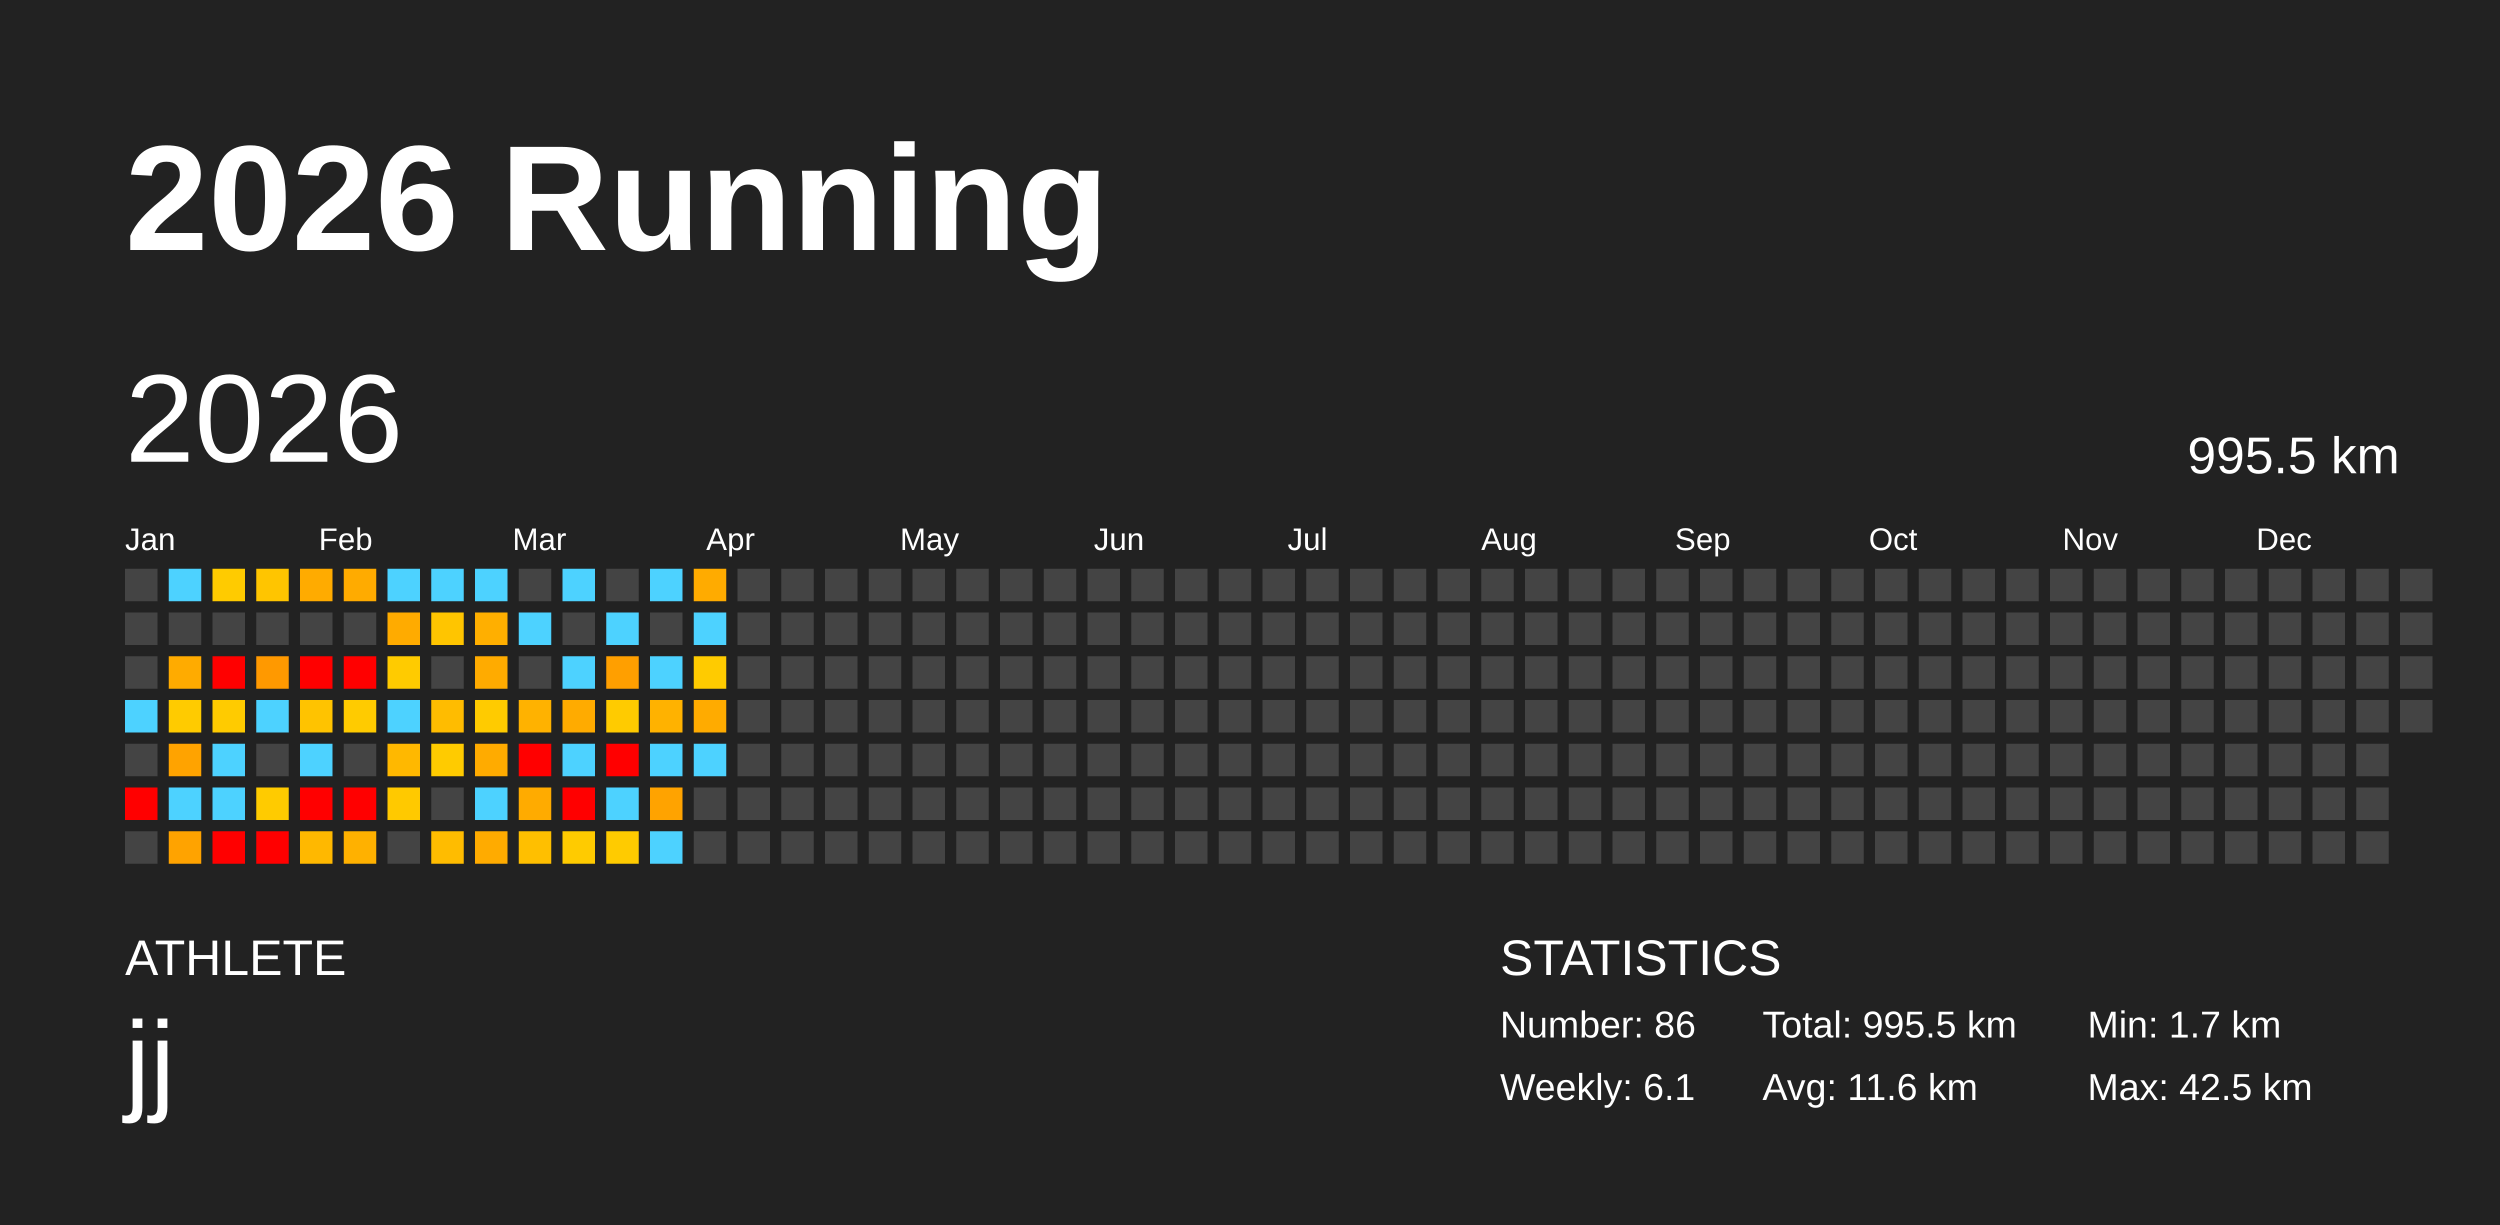
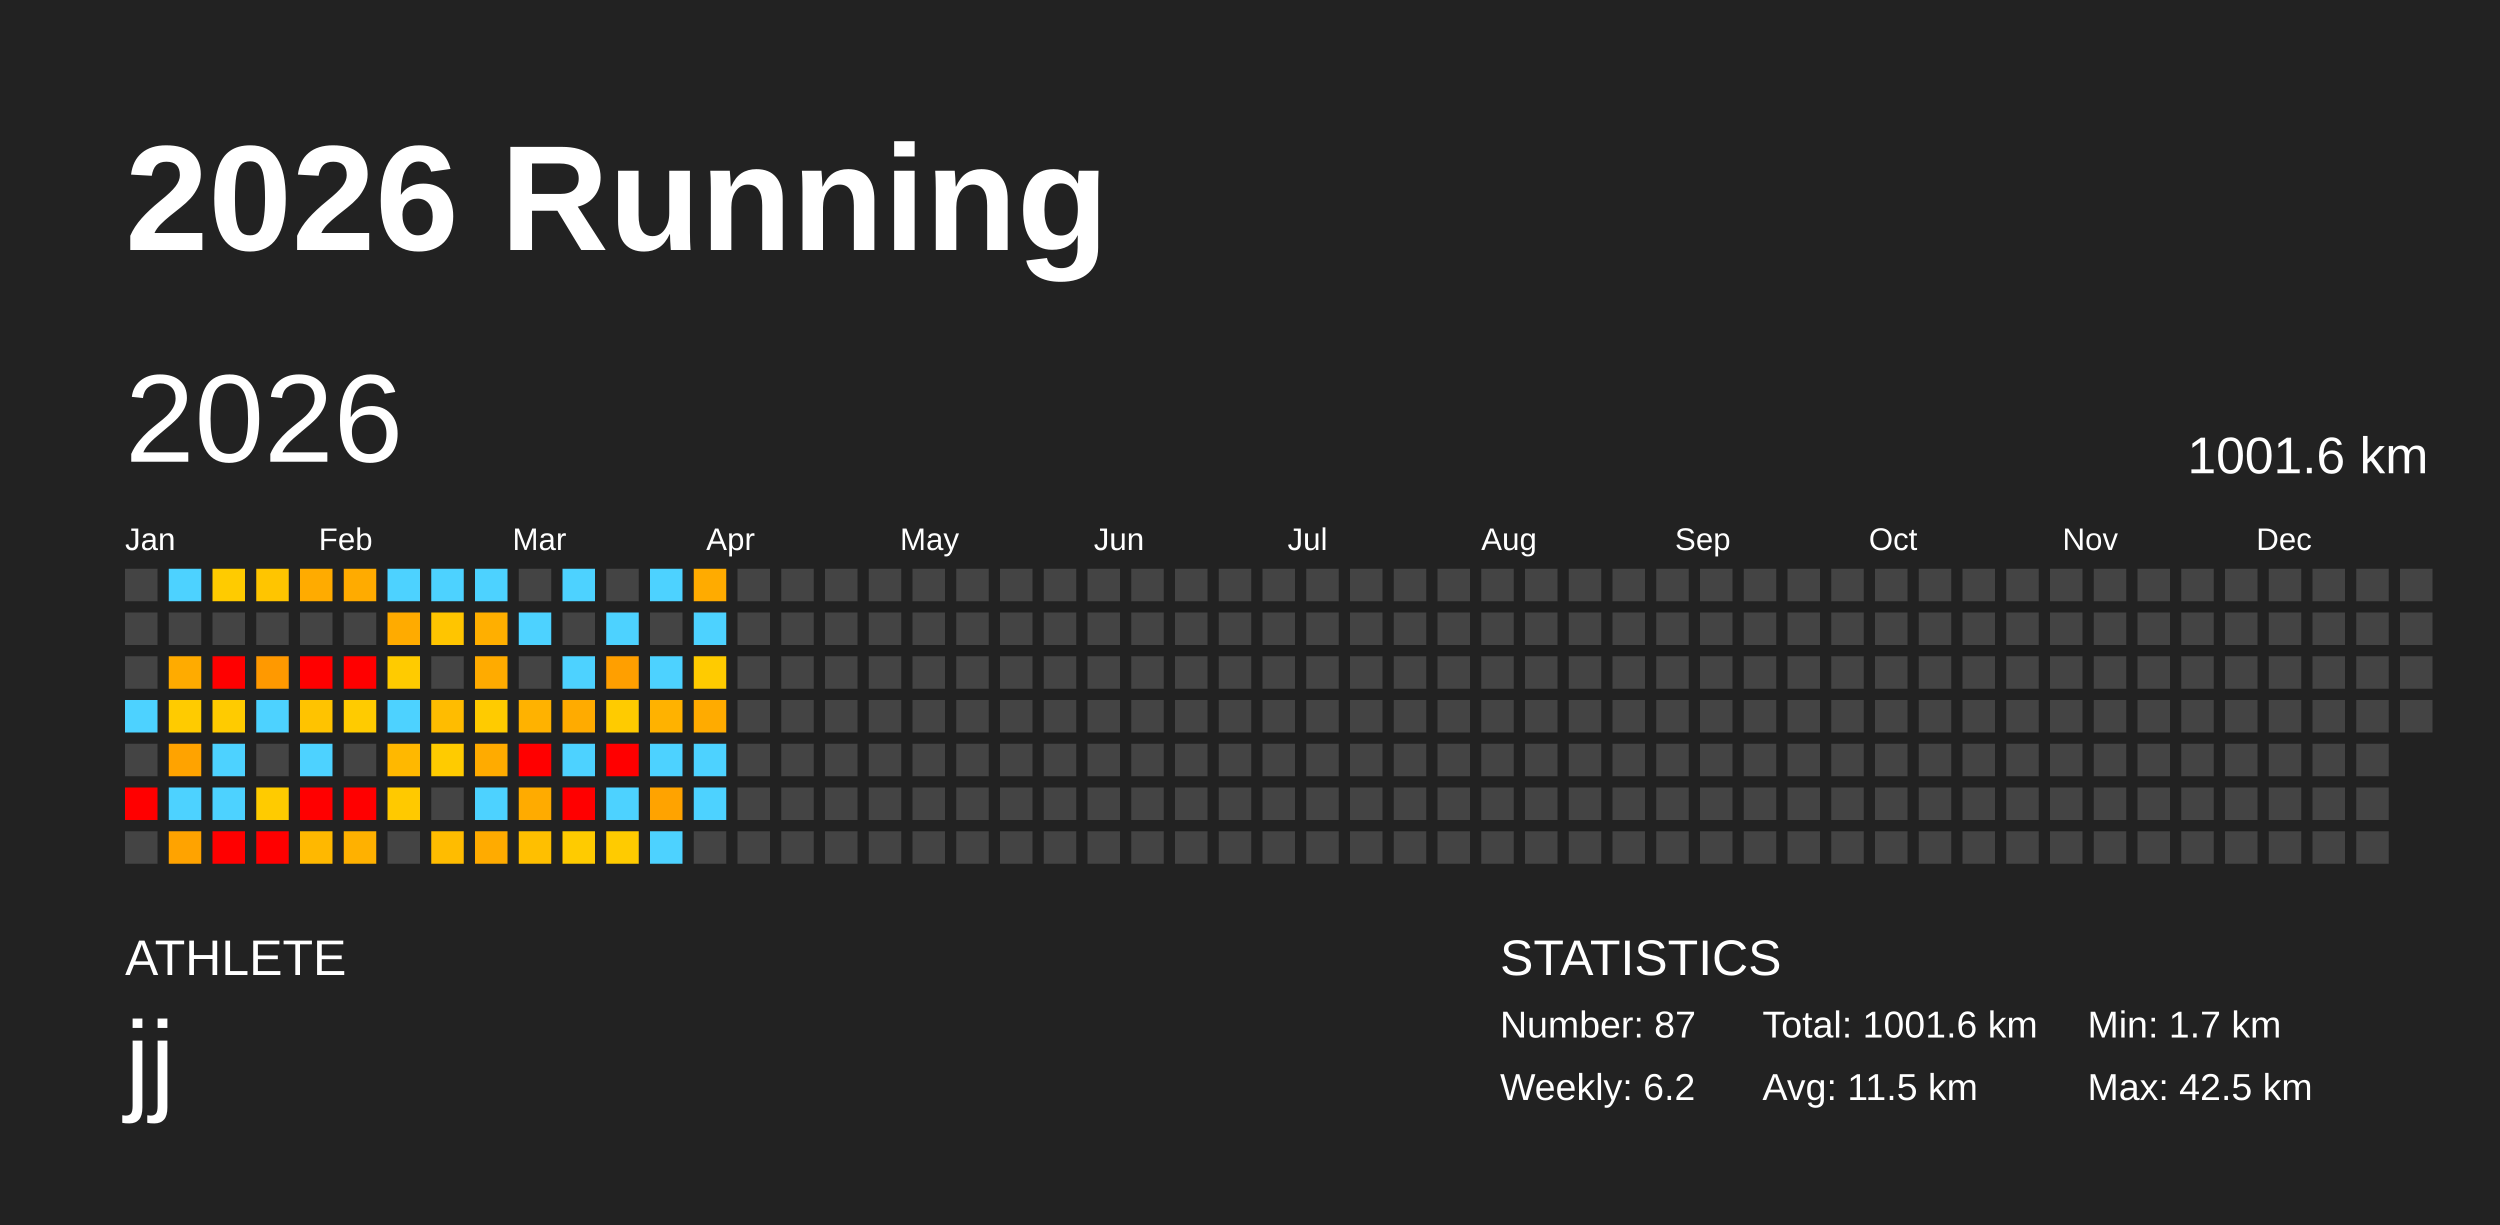
<svg xmlns="http://www.w3.org/2000/svg" baseProfile="full" height="98mm" version="1.1" viewBox="0,0,200,98" width="200mm">
  <defs />
  <rect fill="#222222" height="98" width="200" x="0" y="0" />
  <text fill="#FFFFFF" style="font-size:12px; font-family:Arial; font-weight:bold;" x="10" y="20">2026 Running</text>
  <text fill="#FFFFFF" style="font-size:4px; font-family:Arial" x="10" y="78">ATHLETE</text>
  <text fill="#FFFFFF" style="font-size:9px; font-family:Arial" x="10" y="88">jj</text>
  <text fill="#FFFFFF" style="font-size:4px; font-family:Arial" x="120" y="78">STATISTICS</text>
-   <text fill="#FFFFFF" style="font-size:3px; font-family:Arial" x="120" y="83">Number: 86</text>
-   <text fill="#FFFFFF" style="font-size:3px; font-family:Arial" x="120" y="88">Weekly: 6.1</text>
-   <text fill="#FFFFFF" style="font-size:3px; font-family:Arial" x="141" y="83">Total: 995.5 km</text>
-   <text fill="#FFFFFF" style="font-size:3px; font-family:Arial" x="141" y="88">Avg: 11.6 km</text>
+   <text fill="#FFFFFF" style="font-size:3px; font-family:Arial" x="120" y="83">Number: 87</text>
+   <text fill="#FFFFFF" style="font-size:3px; font-family:Arial" x="120" y="88">Weekly: 6.2</text>
+   <text fill="#FFFFFF" style="font-size:3px; font-family:Arial" x="141" y="83">Total: 1001.6 km</text>
+   <text fill="#FFFFFF" style="font-size:3px; font-family:Arial" x="141" y="88">Avg: 11.5 km</text>
  <text fill="#FFFFFF" style="font-size:3px; font-family:Arial" x="167" y="83">Min: 1.7 km</text>
  <text fill="#FFFFFF" style="font-size:3px; font-family:Arial" x="167" y="88">Max: 42.5 km</text>
  <text dominant-baseline="hanging" fill="#FFFFFF" style="font-size:10.0px; font-family:Arial;" x="10" y="30">2026</text>
-   <text dominant-baseline="hanging" fill="#FFFFFF" style="font-size:4.125px; font-family:Arial;" x="175" y="35">995.5 km</text>
+   <text dominant-baseline="hanging" fill="#FFFFFF" style="font-size:4.125px; font-family:Arial;" x="175" y="35">1001.6 km</text>
  <text fill="#FFFFFF" style="font-size:2.5px; font-family:Arial" x="10.0" y="44">Jan</text>
  <text fill="#FFFFFF" style="font-size:2.5px; font-family:Arial" x="25.5" y="44">Feb</text>
  <text fill="#FFFFFF" style="font-size:2.5px; font-family:Arial" x="41.0" y="44">Mar</text>
  <text fill="#FFFFFF" style="font-size:2.5px; font-family:Arial" x="56.5" y="44">Apr</text>
  <text fill="#FFFFFF" style="font-size:2.5px; font-family:Arial" x="72.0" y="44">May</text>
  <text fill="#FFFFFF" style="font-size:2.5px; font-family:Arial" x="87.5" y="44">Jun</text>
  <text fill="#FFFFFF" style="font-size:2.5px; font-family:Arial" x="103.0" y="44">Jul</text>
  <text fill="#FFFFFF" style="font-size:2.5px; font-family:Arial" x="118.5" y="44">Aug</text>
  <text fill="#FFFFFF" style="font-size:2.5px; font-family:Arial" x="134.0" y="44">Sep</text>
  <text fill="#FFFFFF" style="font-size:2.5px; font-family:Arial" x="149.5" y="44">Oct</text>
  <text fill="#FFFFFF" style="font-size:2.5px; font-family:Arial" x="165.0" y="44">Nov</text>
  <text fill="#FFFFFF" style="font-size:2.5px; font-family:Arial" x="180.5" y="44">Dec</text>
  <rect fill="#444444" height="2.6" width="2.6" x="10.0" y="45.5" />
  <rect fill="#444444" height="2.6" width="2.6" x="10.0" y="49.0" />
  <rect fill="#444444" height="2.6" width="2.6" x="10.0" y="52.5" />
  <rect fill="#4dd2ff" height="2.6" width="2.6" x="10.0" y="56.0" />
  <rect fill="#444444" height="2.6" width="2.6" x="10.0" y="59.5" />
  <rect fill="red" height="2.6" width="2.6" x="10.0" y="63.0" />
  <rect fill="#444444" height="2.6" width="2.6" x="10.0" y="66.5" />
  <rect fill="#4dd2ff" height="2.6" width="2.6" x="13.5" y="45.5" />
  <rect fill="#444444" height="2.6" width="2.6" x="13.5" y="49.0" />
  <rect fill="#ffab00" height="2.6" width="2.6" x="13.5" y="52.5" />
  <rect fill="#ffcb00" height="2.6" width="2.6" x="13.5" y="56.0" />
  <rect fill="#ffa300" height="2.6" width="2.6" x="13.5" y="59.5" />
  <rect fill="#4dd2ff" height="2.6" width="2.6" x="13.5" y="63.0" />
  <rect fill="#ffa300" height="2.6" width="2.6" x="13.5" y="66.5" />
  <rect fill="#ffcb00" height="2.6" width="2.6" x="17.0" y="45.5" />
  <rect fill="#444444" height="2.6" width="2.6" x="17.0" y="49.0" />
  <rect fill="red" height="2.6" width="2.6" x="17.0" y="52.5" />
  <rect fill="#ffcb00" height="2.6" width="2.6" x="17.0" y="56.0" />
  <rect fill="#4dd2ff" height="2.6" width="2.6" x="17.0" y="59.5" />
  <rect fill="#4dd2ff" height="2.6" width="2.6" x="17.0" y="63.0" />
  <rect fill="red" height="2.6" width="2.6" x="17.0" y="66.5" />
  <rect fill="#ffc500" height="2.6" width="2.6" x="20.5" y="45.5" />
  <rect fill="#444444" height="2.6" width="2.6" x="20.5" y="49.0" />
  <rect fill="#ff9900" height="2.6" width="2.6" x="20.5" y="52.5" />
  <rect fill="#4dd2ff" height="2.6" width="2.6" x="20.5" y="56.0" />
  <rect fill="#444444" height="2.6" width="2.6" x="20.5" y="59.5" />
  <rect fill="#ffcb00" height="2.6" width="2.6" x="20.5" y="63.0" />
  <rect fill="red" height="2.6" width="2.6" x="20.5" y="66.5" />
  <rect fill="#ffab00" height="2.6" width="2.6" x="24.0" y="45.5" />
  <rect fill="#444444" height="2.6" width="2.6" x="24.0" y="49.0" />
  <rect fill="red" height="2.6" width="2.6" x="24.0" y="52.5" />
  <rect fill="#ffc300" height="2.6" width="2.6" x="24.0" y="56.0" />
  <rect fill="#4dd2ff" height="2.6" width="2.6" x="24.0" y="59.5" />
  <rect fill="red" height="2.6" width="2.6" x="24.0" y="63.0" />
  <rect fill="#ffb800" height="2.6" width="2.6" x="24.0" y="66.5" />
  <rect fill="#ffab00" height="2.6" width="2.6" x="27.5" y="45.5" />
  <rect fill="#444444" height="2.6" width="2.6" x="27.5" y="49.0" />
  <rect fill="red" height="2.6" width="2.6" x="27.5" y="52.5" />
  <rect fill="#ffcb00" height="2.6" width="2.6" x="27.5" y="56.0" />
  <rect fill="#444444" height="2.6" width="2.6" x="27.5" y="59.5" />
  <rect fill="red" height="2.6" width="2.6" x="27.5" y="63.0" />
  <rect fill="#ffb100" height="2.6" width="2.6" x="27.5" y="66.5" />
  <rect fill="#4dd2ff" height="2.6" width="2.6" x="31.0" y="45.5" />
  <rect fill="#ffab00" height="2.6" width="2.6" x="31.0" y="49.0" />
  <rect fill="#ffcb00" height="2.6" width="2.6" x="31.0" y="52.5" />
  <rect fill="#4dd2ff" height="2.6" width="2.6" x="31.0" y="56.0" />
  <rect fill="#ffb800" height="2.6" width="2.6" x="31.0" y="59.5" />
  <rect fill="#ffc900" height="2.6" width="2.6" x="31.0" y="63.0" />
  <rect fill="#444444" height="2.6" width="2.6" x="31.0" y="66.5" />
  <rect fill="#4dd2ff" height="2.6" width="2.6" x="34.5" y="45.5" />
  <rect fill="#ffc500" height="2.6" width="2.6" x="34.5" y="49.0" />
  <rect fill="#444444" height="2.6" width="2.6" x="34.5" y="52.5" />
  <rect fill="#ffbc00" height="2.6" width="2.6" x="34.5" y="56.0" />
  <rect fill="#ffcb00" height="2.6" width="2.6" x="34.5" y="59.5" />
  <rect fill="#444444" height="2.6" width="2.6" x="34.5" y="63.0" />
  <rect fill="#ffbc00" height="2.6" width="2.6" x="34.5" y="66.5" />
  <rect fill="#4dd2ff" height="2.6" width="2.6" x="38.0" y="45.5" />
  <rect fill="#ffaf00" height="2.6" width="2.6" x="38.0" y="49.0" />
  <rect fill="#ffab00" height="2.6" width="2.6" x="38.0" y="52.5" />
  <rect fill="#ffcb00" height="2.6" width="2.6" x="38.0" y="56.0" />
  <rect fill="#ffab00" height="2.6" width="2.6" x="38.0" y="59.5" />
  <rect fill="#4dd2ff" height="2.6" width="2.6" x="38.0" y="63.0" />
  <rect fill="#ffab00" height="2.6" width="2.6" x="38.0" y="66.5" />
  <rect fill="#444444" height="2.6" width="2.6" x="41.5" y="45.5" />
  <rect fill="#4dd2ff" height="2.6" width="2.6" x="41.5" y="49.0" />
  <rect fill="#444444" height="2.6" width="2.6" x="41.5" y="52.5" />
  <rect fill="#ffb200" height="2.6" width="2.6" x="41.5" y="56.0" />
  <rect fill="red" height="2.6" width="2.6" x="41.5" y="59.5" />
  <rect fill="#ffab00" height="2.6" width="2.6" x="41.5" y="63.0" />
  <rect fill="#ffbf00" height="2.6" width="2.6" x="41.5" y="66.5" />
  <rect fill="#4dd2ff" height="2.6" width="2.6" x="45.0" y="45.5" />
  <rect fill="#444444" height="2.6" width="2.6" x="45.0" y="49.0" />
  <rect fill="#4dd2ff" height="2.6" width="2.6" x="45.0" y="52.5" />
  <rect fill="#ffab00" height="2.6" width="2.6" x="45.0" y="56.0" />
  <rect fill="#4dd2ff" height="2.6" width="2.6" x="45.0" y="59.5" />
  <rect fill="red" height="2.6" width="2.6" x="45.0" y="63.0" />
  <rect fill="#ffcb00" height="2.6" width="2.6" x="45.0" y="66.5" />
  <rect fill="#444444" height="2.6" width="2.6" x="48.5" y="45.5" />
  <rect fill="#4dd2ff" height="2.6" width="2.6" x="48.5" y="49.0" />
  <rect fill="#ff9f00" height="2.6" width="2.6" x="48.5" y="52.5" />
  <rect fill="#ffcb00" height="2.6" width="2.6" x="48.5" y="56.0" />
  <rect fill="red" height="2.6" width="2.6" x="48.5" y="59.5" />
  <rect fill="#4dd2ff" height="2.6" width="2.6" x="48.5" y="63.0" />
  <rect fill="#ffcb00" height="2.6" width="2.6" x="48.5" y="66.5" />
  <rect fill="#4dd2ff" height="2.6" width="2.6" x="52.0" y="45.5" />
  <rect fill="#444444" height="2.6" width="2.6" x="52.0" y="49.0" />
  <rect fill="#4dd2ff" height="2.6" width="2.6" x="52.0" y="52.5" />
  <rect fill="#ffb200" height="2.6" width="2.6" x="52.0" y="56.0" />
  <rect fill="#4dd2ff" height="2.6" width="2.6" x="52.0" y="59.5" />
  <rect fill="#ffa300" height="2.6" width="2.6" x="52.0" y="63.0" />
  <rect fill="#4dd2ff" height="2.6" width="2.6" x="52.0" y="66.5" />
  <rect fill="#ffab00" height="2.6" width="2.6" x="55.5" y="45.5" />
  <rect fill="#4dd2ff" height="2.6" width="2.6" x="55.5" y="49.0" />
  <rect fill="#ffcb00" height="2.6" width="2.6" x="55.5" y="52.5" />
  <rect fill="#ffab00" height="2.6" width="2.6" x="55.5" y="56.0" />
  <rect fill="#4dd2ff" height="2.6" width="2.6" x="55.5" y="59.5" />
-   <rect fill="#444444" height="2.6" width="2.6" x="55.5" y="63.0" />
+   <rect fill="#4dd2ff" height="2.6" width="2.6" x="55.5" y="63.0" />
  <rect fill="#444444" height="2.6" width="2.6" x="55.5" y="66.5" />
  <rect fill="#444444" height="2.6" width="2.6" x="59.0" y="45.5" />
  <rect fill="#444444" height="2.6" width="2.6" x="59.0" y="49.0" />
  <rect fill="#444444" height="2.6" width="2.6" x="59.0" y="52.5" />
  <rect fill="#444444" height="2.6" width="2.6" x="59.0" y="56.0" />
  <rect fill="#444444" height="2.6" width="2.6" x="59.0" y="59.5" />
  <rect fill="#444444" height="2.6" width="2.6" x="59.0" y="63.0" />
  <rect fill="#444444" height="2.6" width="2.6" x="59.0" y="66.5" />
  <rect fill="#444444" height="2.6" width="2.6" x="62.5" y="45.5" />
  <rect fill="#444444" height="2.6" width="2.6" x="62.5" y="49.0" />
  <rect fill="#444444" height="2.6" width="2.6" x="62.5" y="52.5" />
  <rect fill="#444444" height="2.6" width="2.6" x="62.5" y="56.0" />
  <rect fill="#444444" height="2.6" width="2.6" x="62.5" y="59.5" />
  <rect fill="#444444" height="2.6" width="2.6" x="62.5" y="63.0" />
  <rect fill="#444444" height="2.6" width="2.6" x="62.5" y="66.5" />
  <rect fill="#444444" height="2.6" width="2.6" x="66.0" y="45.5" />
  <rect fill="#444444" height="2.6" width="2.6" x="66.0" y="49.0" />
  <rect fill="#444444" height="2.6" width="2.6" x="66.0" y="52.5" />
  <rect fill="#444444" height="2.6" width="2.6" x="66.0" y="56.0" />
  <rect fill="#444444" height="2.6" width="2.6" x="66.0" y="59.5" />
  <rect fill="#444444" height="2.6" width="2.6" x="66.0" y="63.0" />
  <rect fill="#444444" height="2.6" width="2.6" x="66.0" y="66.5" />
  <rect fill="#444444" height="2.6" width="2.6" x="69.5" y="45.5" />
  <rect fill="#444444" height="2.6" width="2.6" x="69.5" y="49.0" />
  <rect fill="#444444" height="2.6" width="2.6" x="69.5" y="52.5" />
  <rect fill="#444444" height="2.6" width="2.6" x="69.5" y="56.0" />
  <rect fill="#444444" height="2.6" width="2.6" x="69.5" y="59.5" />
  <rect fill="#444444" height="2.6" width="2.6" x="69.5" y="63.0" />
  <rect fill="#444444" height="2.6" width="2.6" x="69.5" y="66.5" />
  <rect fill="#444444" height="2.6" width="2.6" x="73.0" y="45.5" />
  <rect fill="#444444" height="2.6" width="2.6" x="73.0" y="49.0" />
  <rect fill="#444444" height="2.6" width="2.6" x="73.0" y="52.5" />
  <rect fill="#444444" height="2.6" width="2.6" x="73.0" y="56.0" />
  <rect fill="#444444" height="2.6" width="2.6" x="73.0" y="59.5" />
  <rect fill="#444444" height="2.6" width="2.6" x="73.0" y="63.0" />
  <rect fill="#444444" height="2.6" width="2.6" x="73.0" y="66.5" />
  <rect fill="#444444" height="2.6" width="2.6" x="76.5" y="45.5" />
  <rect fill="#444444" height="2.6" width="2.6" x="76.5" y="49.0" />
  <rect fill="#444444" height="2.6" width="2.6" x="76.5" y="52.5" />
  <rect fill="#444444" height="2.6" width="2.6" x="76.5" y="56.0" />
  <rect fill="#444444" height="2.6" width="2.6" x="76.5" y="59.5" />
  <rect fill="#444444" height="2.6" width="2.6" x="76.5" y="63.0" />
  <rect fill="#444444" height="2.6" width="2.6" x="76.5" y="66.5" />
  <rect fill="#444444" height="2.6" width="2.6" x="80.0" y="45.5" />
  <rect fill="#444444" height="2.6" width="2.6" x="80.0" y="49.0" />
  <rect fill="#444444" height="2.6" width="2.6" x="80.0" y="52.5" />
  <rect fill="#444444" height="2.6" width="2.6" x="80.0" y="56.0" />
  <rect fill="#444444" height="2.6" width="2.6" x="80.0" y="59.5" />
  <rect fill="#444444" height="2.6" width="2.6" x="80.0" y="63.0" />
  <rect fill="#444444" height="2.6" width="2.6" x="80.0" y="66.5" />
  <rect fill="#444444" height="2.6" width="2.6" x="83.5" y="45.5" />
  <rect fill="#444444" height="2.6" width="2.6" x="83.5" y="49.0" />
  <rect fill="#444444" height="2.6" width="2.6" x="83.5" y="52.5" />
  <rect fill="#444444" height="2.6" width="2.6" x="83.5" y="56.0" />
  <rect fill="#444444" height="2.6" width="2.6" x="83.5" y="59.5" />
  <rect fill="#444444" height="2.6" width="2.6" x="83.5" y="63.0" />
  <rect fill="#444444" height="2.6" width="2.6" x="83.5" y="66.5" />
  <rect fill="#444444" height="2.6" width="2.6" x="87.0" y="45.5" />
  <rect fill="#444444" height="2.6" width="2.6" x="87.0" y="49.0" />
  <rect fill="#444444" height="2.6" width="2.6" x="87.0" y="52.5" />
  <rect fill="#444444" height="2.6" width="2.6" x="87.0" y="56.0" />
  <rect fill="#444444" height="2.6" width="2.6" x="87.0" y="59.5" />
  <rect fill="#444444" height="2.6" width="2.6" x="87.0" y="63.0" />
  <rect fill="#444444" height="2.6" width="2.6" x="87.0" y="66.5" />
  <rect fill="#444444" height="2.6" width="2.6" x="90.5" y="45.5" />
  <rect fill="#444444" height="2.6" width="2.6" x="90.5" y="49.0" />
  <rect fill="#444444" height="2.6" width="2.6" x="90.5" y="52.5" />
  <rect fill="#444444" height="2.6" width="2.6" x="90.5" y="56.0" />
  <rect fill="#444444" height="2.6" width="2.6" x="90.5" y="59.5" />
  <rect fill="#444444" height="2.6" width="2.6" x="90.5" y="63.0" />
  <rect fill="#444444" height="2.6" width="2.6" x="90.5" y="66.5" />
  <rect fill="#444444" height="2.6" width="2.6" x="94.0" y="45.5" />
  <rect fill="#444444" height="2.6" width="2.6" x="94.0" y="49.0" />
  <rect fill="#444444" height="2.6" width="2.6" x="94.0" y="52.5" />
  <rect fill="#444444" height="2.6" width="2.6" x="94.0" y="56.0" />
  <rect fill="#444444" height="2.6" width="2.6" x="94.0" y="59.5" />
  <rect fill="#444444" height="2.6" width="2.6" x="94.0" y="63.0" />
  <rect fill="#444444" height="2.6" width="2.6" x="94.0" y="66.5" />
  <rect fill="#444444" height="2.6" width="2.6" x="97.5" y="45.5" />
  <rect fill="#444444" height="2.6" width="2.6" x="97.5" y="49.0" />
  <rect fill="#444444" height="2.6" width="2.6" x="97.5" y="52.5" />
  <rect fill="#444444" height="2.6" width="2.6" x="97.5" y="56.0" />
  <rect fill="#444444" height="2.6" width="2.6" x="97.5" y="59.5" />
  <rect fill="#444444" height="2.6" width="2.6" x="97.5" y="63.0" />
  <rect fill="#444444" height="2.6" width="2.6" x="97.5" y="66.5" />
  <rect fill="#444444" height="2.6" width="2.6" x="101.0" y="45.5" />
  <rect fill="#444444" height="2.6" width="2.6" x="101.0" y="49.0" />
  <rect fill="#444444" height="2.6" width="2.6" x="101.0" y="52.5" />
  <rect fill="#444444" height="2.6" width="2.6" x="101.0" y="56.0" />
  <rect fill="#444444" height="2.6" width="2.6" x="101.0" y="59.5" />
  <rect fill="#444444" height="2.6" width="2.6" x="101.0" y="63.0" />
  <rect fill="#444444" height="2.6" width="2.6" x="101.0" y="66.5" />
  <rect fill="#444444" height="2.6" width="2.6" x="104.5" y="45.5" />
  <rect fill="#444444" height="2.6" width="2.6" x="104.5" y="49.0" />
  <rect fill="#444444" height="2.6" width="2.6" x="104.5" y="52.5" />
  <rect fill="#444444" height="2.6" width="2.6" x="104.5" y="56.0" />
  <rect fill="#444444" height="2.6" width="2.6" x="104.5" y="59.5" />
  <rect fill="#444444" height="2.6" width="2.6" x="104.5" y="63.0" />
  <rect fill="#444444" height="2.6" width="2.6" x="104.5" y="66.5" />
  <rect fill="#444444" height="2.6" width="2.6" x="108.0" y="45.5" />
  <rect fill="#444444" height="2.6" width="2.6" x="108.0" y="49.0" />
  <rect fill="#444444" height="2.6" width="2.6" x="108.0" y="52.5" />
  <rect fill="#444444" height="2.6" width="2.6" x="108.0" y="56.0" />
  <rect fill="#444444" height="2.6" width="2.6" x="108.0" y="59.5" />
  <rect fill="#444444" height="2.6" width="2.6" x="108.0" y="63.0" />
  <rect fill="#444444" height="2.6" width="2.6" x="108.0" y="66.5" />
  <rect fill="#444444" height="2.6" width="2.6" x="111.5" y="45.5" />
  <rect fill="#444444" height="2.6" width="2.6" x="111.5" y="49.0" />
  <rect fill="#444444" height="2.6" width="2.6" x="111.5" y="52.5" />
  <rect fill="#444444" height="2.6" width="2.6" x="111.5" y="56.0" />
  <rect fill="#444444" height="2.6" width="2.6" x="111.5" y="59.5" />
  <rect fill="#444444" height="2.6" width="2.6" x="111.5" y="63.0" />
  <rect fill="#444444" height="2.6" width="2.6" x="111.5" y="66.5" />
  <rect fill="#444444" height="2.6" width="2.6" x="115.0" y="45.5" />
  <rect fill="#444444" height="2.6" width="2.6" x="115.0" y="49.0" />
  <rect fill="#444444" height="2.6" width="2.6" x="115.0" y="52.5" />
  <rect fill="#444444" height="2.6" width="2.6" x="115.0" y="56.0" />
  <rect fill="#444444" height="2.6" width="2.6" x="115.0" y="59.5" />
  <rect fill="#444444" height="2.6" width="2.6" x="115.0" y="63.0" />
  <rect fill="#444444" height="2.6" width="2.6" x="115.0" y="66.5" />
  <rect fill="#444444" height="2.6" width="2.6" x="118.5" y="45.5" />
  <rect fill="#444444" height="2.6" width="2.6" x="118.5" y="49.0" />
  <rect fill="#444444" height="2.6" width="2.6" x="118.5" y="52.5" />
  <rect fill="#444444" height="2.6" width="2.6" x="118.5" y="56.0" />
  <rect fill="#444444" height="2.6" width="2.6" x="118.5" y="59.5" />
  <rect fill="#444444" height="2.6" width="2.6" x="118.5" y="63.0" />
  <rect fill="#444444" height="2.6" width="2.6" x="118.5" y="66.5" />
  <rect fill="#444444" height="2.6" width="2.6" x="122.0" y="45.5" />
  <rect fill="#444444" height="2.6" width="2.6" x="122.0" y="49.0" />
  <rect fill="#444444" height="2.6" width="2.6" x="122.0" y="52.5" />
  <rect fill="#444444" height="2.6" width="2.6" x="122.0" y="56.0" />
  <rect fill="#444444" height="2.6" width="2.6" x="122.0" y="59.5" />
  <rect fill="#444444" height="2.6" width="2.6" x="122.0" y="63.0" />
  <rect fill="#444444" height="2.6" width="2.6" x="122.0" y="66.5" />
  <rect fill="#444444" height="2.6" width="2.6" x="125.5" y="45.5" />
  <rect fill="#444444" height="2.6" width="2.6" x="125.5" y="49.0" />
  <rect fill="#444444" height="2.6" width="2.6" x="125.5" y="52.5" />
  <rect fill="#444444" height="2.6" width="2.6" x="125.5" y="56.0" />
  <rect fill="#444444" height="2.6" width="2.6" x="125.5" y="59.5" />
  <rect fill="#444444" height="2.6" width="2.6" x="125.5" y="63.0" />
  <rect fill="#444444" height="2.6" width="2.6" x="125.5" y="66.5" />
  <rect fill="#444444" height="2.6" width="2.6" x="129.0" y="45.5" />
  <rect fill="#444444" height="2.6" width="2.6" x="129.0" y="49.0" />
  <rect fill="#444444" height="2.6" width="2.6" x="129.0" y="52.5" />
  <rect fill="#444444" height="2.6" width="2.6" x="129.0" y="56.0" />
  <rect fill="#444444" height="2.6" width="2.6" x="129.0" y="59.5" />
  <rect fill="#444444" height="2.6" width="2.6" x="129.0" y="63.0" />
  <rect fill="#444444" height="2.6" width="2.6" x="129.0" y="66.5" />
  <rect fill="#444444" height="2.6" width="2.6" x="132.5" y="45.5" />
  <rect fill="#444444" height="2.6" width="2.6" x="132.5" y="49.0" />
  <rect fill="#444444" height="2.6" width="2.6" x="132.5" y="52.5" />
  <rect fill="#444444" height="2.6" width="2.6" x="132.5" y="56.0" />
  <rect fill="#444444" height="2.6" width="2.6" x="132.5" y="59.5" />
  <rect fill="#444444" height="2.6" width="2.6" x="132.5" y="63.0" />
  <rect fill="#444444" height="2.6" width="2.6" x="132.5" y="66.5" />
  <rect fill="#444444" height="2.6" width="2.6" x="136.0" y="45.5" />
  <rect fill="#444444" height="2.6" width="2.6" x="136.0" y="49.0" />
  <rect fill="#444444" height="2.6" width="2.6" x="136.0" y="52.5" />
  <rect fill="#444444" height="2.6" width="2.6" x="136.0" y="56.0" />
  <rect fill="#444444" height="2.6" width="2.6" x="136.0" y="59.5" />
  <rect fill="#444444" height="2.6" width="2.6" x="136.0" y="63.0" />
  <rect fill="#444444" height="2.6" width="2.6" x="136.0" y="66.5" />
  <rect fill="#444444" height="2.6" width="2.6" x="139.5" y="45.5" />
  <rect fill="#444444" height="2.6" width="2.6" x="139.5" y="49.0" />
  <rect fill="#444444" height="2.6" width="2.6" x="139.5" y="52.5" />
  <rect fill="#444444" height="2.6" width="2.6" x="139.5" y="56.0" />
  <rect fill="#444444" height="2.6" width="2.6" x="139.5" y="59.5" />
  <rect fill="#444444" height="2.6" width="2.6" x="139.5" y="63.0" />
  <rect fill="#444444" height="2.6" width="2.6" x="139.5" y="66.5" />
  <rect fill="#444444" height="2.6" width="2.6" x="143.0" y="45.5" />
  <rect fill="#444444" height="2.6" width="2.6" x="143.0" y="49.0" />
  <rect fill="#444444" height="2.6" width="2.6" x="143.0" y="52.5" />
  <rect fill="#444444" height="2.6" width="2.6" x="143.0" y="56.0" />
  <rect fill="#444444" height="2.6" width="2.6" x="143.0" y="59.5" />
  <rect fill="#444444" height="2.6" width="2.6" x="143.0" y="63.0" />
  <rect fill="#444444" height="2.6" width="2.6" x="143.0" y="66.5" />
  <rect fill="#444444" height="2.6" width="2.6" x="146.5" y="45.5" />
  <rect fill="#444444" height="2.6" width="2.6" x="146.5" y="49.0" />
  <rect fill="#444444" height="2.6" width="2.6" x="146.5" y="52.5" />
  <rect fill="#444444" height="2.6" width="2.6" x="146.5" y="56.0" />
  <rect fill="#444444" height="2.6" width="2.6" x="146.5" y="59.5" />
  <rect fill="#444444" height="2.6" width="2.6" x="146.5" y="63.0" />
  <rect fill="#444444" height="2.6" width="2.6" x="146.5" y="66.5" />
  <rect fill="#444444" height="2.6" width="2.6" x="150.0" y="45.5" />
  <rect fill="#444444" height="2.6" width="2.6" x="150.0" y="49.0" />
  <rect fill="#444444" height="2.6" width="2.6" x="150.0" y="52.5" />
  <rect fill="#444444" height="2.6" width="2.6" x="150.0" y="56.0" />
  <rect fill="#444444" height="2.6" width="2.6" x="150.0" y="59.5" />
  <rect fill="#444444" height="2.6" width="2.6" x="150.0" y="63.0" />
  <rect fill="#444444" height="2.6" width="2.6" x="150.0" y="66.5" />
  <rect fill="#444444" height="2.6" width="2.6" x="153.5" y="45.5" />
  <rect fill="#444444" height="2.6" width="2.6" x="153.5" y="49.0" />
  <rect fill="#444444" height="2.6" width="2.6" x="153.5" y="52.5" />
  <rect fill="#444444" height="2.6" width="2.6" x="153.5" y="56.0" />
  <rect fill="#444444" height="2.6" width="2.6" x="153.5" y="59.5" />
  <rect fill="#444444" height="2.6" width="2.6" x="153.5" y="63.0" />
  <rect fill="#444444" height="2.6" width="2.6" x="153.5" y="66.5" />
  <rect fill="#444444" height="2.6" width="2.6" x="157.0" y="45.5" />
  <rect fill="#444444" height="2.6" width="2.6" x="157.0" y="49.0" />
  <rect fill="#444444" height="2.6" width="2.6" x="157.0" y="52.5" />
  <rect fill="#444444" height="2.6" width="2.6" x="157.0" y="56.0" />
  <rect fill="#444444" height="2.6" width="2.6" x="157.0" y="59.5" />
  <rect fill="#444444" height="2.6" width="2.6" x="157.0" y="63.0" />
  <rect fill="#444444" height="2.6" width="2.6" x="157.0" y="66.5" />
  <rect fill="#444444" height="2.6" width="2.6" x="160.5" y="45.5" />
  <rect fill="#444444" height="2.6" width="2.6" x="160.5" y="49.0" />
  <rect fill="#444444" height="2.6" width="2.6" x="160.5" y="52.5" />
  <rect fill="#444444" height="2.6" width="2.6" x="160.5" y="56.0" />
  <rect fill="#444444" height="2.6" width="2.6" x="160.5" y="59.5" />
  <rect fill="#444444" height="2.6" width="2.6" x="160.5" y="63.0" />
  <rect fill="#444444" height="2.6" width="2.6" x="160.5" y="66.5" />
  <rect fill="#444444" height="2.6" width="2.6" x="164.0" y="45.5" />
  <rect fill="#444444" height="2.6" width="2.6" x="164.0" y="49.0" />
  <rect fill="#444444" height="2.6" width="2.6" x="164.0" y="52.5" />
  <rect fill="#444444" height="2.6" width="2.6" x="164.0" y="56.0" />
  <rect fill="#444444" height="2.6" width="2.6" x="164.0" y="59.5" />
  <rect fill="#444444" height="2.6" width="2.6" x="164.0" y="63.0" />
  <rect fill="#444444" height="2.6" width="2.6" x="164.0" y="66.5" />
  <rect fill="#444444" height="2.6" width="2.6" x="167.5" y="45.5" />
  <rect fill="#444444" height="2.6" width="2.6" x="167.5" y="49.0" />
  <rect fill="#444444" height="2.6" width="2.6" x="167.5" y="52.5" />
  <rect fill="#444444" height="2.6" width="2.6" x="167.5" y="56.0" />
  <rect fill="#444444" height="2.6" width="2.6" x="167.5" y="59.5" />
  <rect fill="#444444" height="2.6" width="2.6" x="167.5" y="63.0" />
  <rect fill="#444444" height="2.6" width="2.6" x="167.5" y="66.5" />
  <rect fill="#444444" height="2.6" width="2.6" x="171.0" y="45.5" />
  <rect fill="#444444" height="2.6" width="2.6" x="171.0" y="49.0" />
  <rect fill="#444444" height="2.6" width="2.6" x="171.0" y="52.5" />
  <rect fill="#444444" height="2.6" width="2.6" x="171.0" y="56.0" />
  <rect fill="#444444" height="2.6" width="2.6" x="171.0" y="59.5" />
  <rect fill="#444444" height="2.6" width="2.6" x="171.0" y="63.0" />
  <rect fill="#444444" height="2.6" width="2.6" x="171.0" y="66.5" />
  <rect fill="#444444" height="2.6" width="2.6" x="174.5" y="45.5" />
  <rect fill="#444444" height="2.6" width="2.6" x="174.5" y="49.0" />
  <rect fill="#444444" height="2.6" width="2.6" x="174.5" y="52.5" />
  <rect fill="#444444" height="2.6" width="2.6" x="174.5" y="56.0" />
  <rect fill="#444444" height="2.6" width="2.6" x="174.5" y="59.5" />
  <rect fill="#444444" height="2.6" width="2.6" x="174.5" y="63.0" />
  <rect fill="#444444" height="2.6" width="2.6" x="174.5" y="66.5" />
  <rect fill="#444444" height="2.6" width="2.6" x="178.0" y="45.5" />
  <rect fill="#444444" height="2.6" width="2.6" x="178.0" y="49.0" />
  <rect fill="#444444" height="2.6" width="2.6" x="178.0" y="52.5" />
  <rect fill="#444444" height="2.6" width="2.6" x="178.0" y="56.0" />
  <rect fill="#444444" height="2.6" width="2.6" x="178.0" y="59.5" />
  <rect fill="#444444" height="2.6" width="2.6" x="178.0" y="63.0" />
  <rect fill="#444444" height="2.6" width="2.6" x="178.0" y="66.5" />
  <rect fill="#444444" height="2.6" width="2.6" x="181.5" y="45.5" />
  <rect fill="#444444" height="2.6" width="2.6" x="181.5" y="49.0" />
  <rect fill="#444444" height="2.6" width="2.6" x="181.5" y="52.5" />
  <rect fill="#444444" height="2.6" width="2.6" x="181.5" y="56.0" />
  <rect fill="#444444" height="2.6" width="2.6" x="181.5" y="59.5" />
  <rect fill="#444444" height="2.6" width="2.6" x="181.5" y="63.0" />
  <rect fill="#444444" height="2.6" width="2.6" x="181.5" y="66.5" />
  <rect fill="#444444" height="2.6" width="2.6" x="185.0" y="45.5" />
  <rect fill="#444444" height="2.6" width="2.6" x="185.0" y="49.0" />
  <rect fill="#444444" height="2.6" width="2.6" x="185.0" y="52.5" />
  <rect fill="#444444" height="2.6" width="2.6" x="185.0" y="56.0" />
  <rect fill="#444444" height="2.6" width="2.6" x="185.0" y="59.5" />
  <rect fill="#444444" height="2.6" width="2.6" x="185.0" y="63.0" />
  <rect fill="#444444" height="2.6" width="2.6" x="185.0" y="66.5" />
  <rect fill="#444444" height="2.6" width="2.6" x="188.5" y="45.5" />
  <rect fill="#444444" height="2.6" width="2.6" x="188.5" y="49.0" />
  <rect fill="#444444" height="2.6" width="2.6" x="188.5" y="52.5" />
  <rect fill="#444444" height="2.6" width="2.6" x="188.5" y="56.0" />
  <rect fill="#444444" height="2.6" width="2.6" x="188.5" y="59.5" />
  <rect fill="#444444" height="2.6" width="2.6" x="188.5" y="63.0" />
  <rect fill="#444444" height="2.6" width="2.6" x="188.5" y="66.5" />
  <rect fill="#444444" height="2.6" width="2.6" x="192.0" y="45.5" />
  <rect fill="#444444" height="2.6" width="2.6" x="192.0" y="49.0" />
  <rect fill="#444444" height="2.6" width="2.6" x="192.0" y="52.5" />
  <rect fill="#444444" height="2.6" width="2.6" x="192.0" y="56.0" />
</svg>
